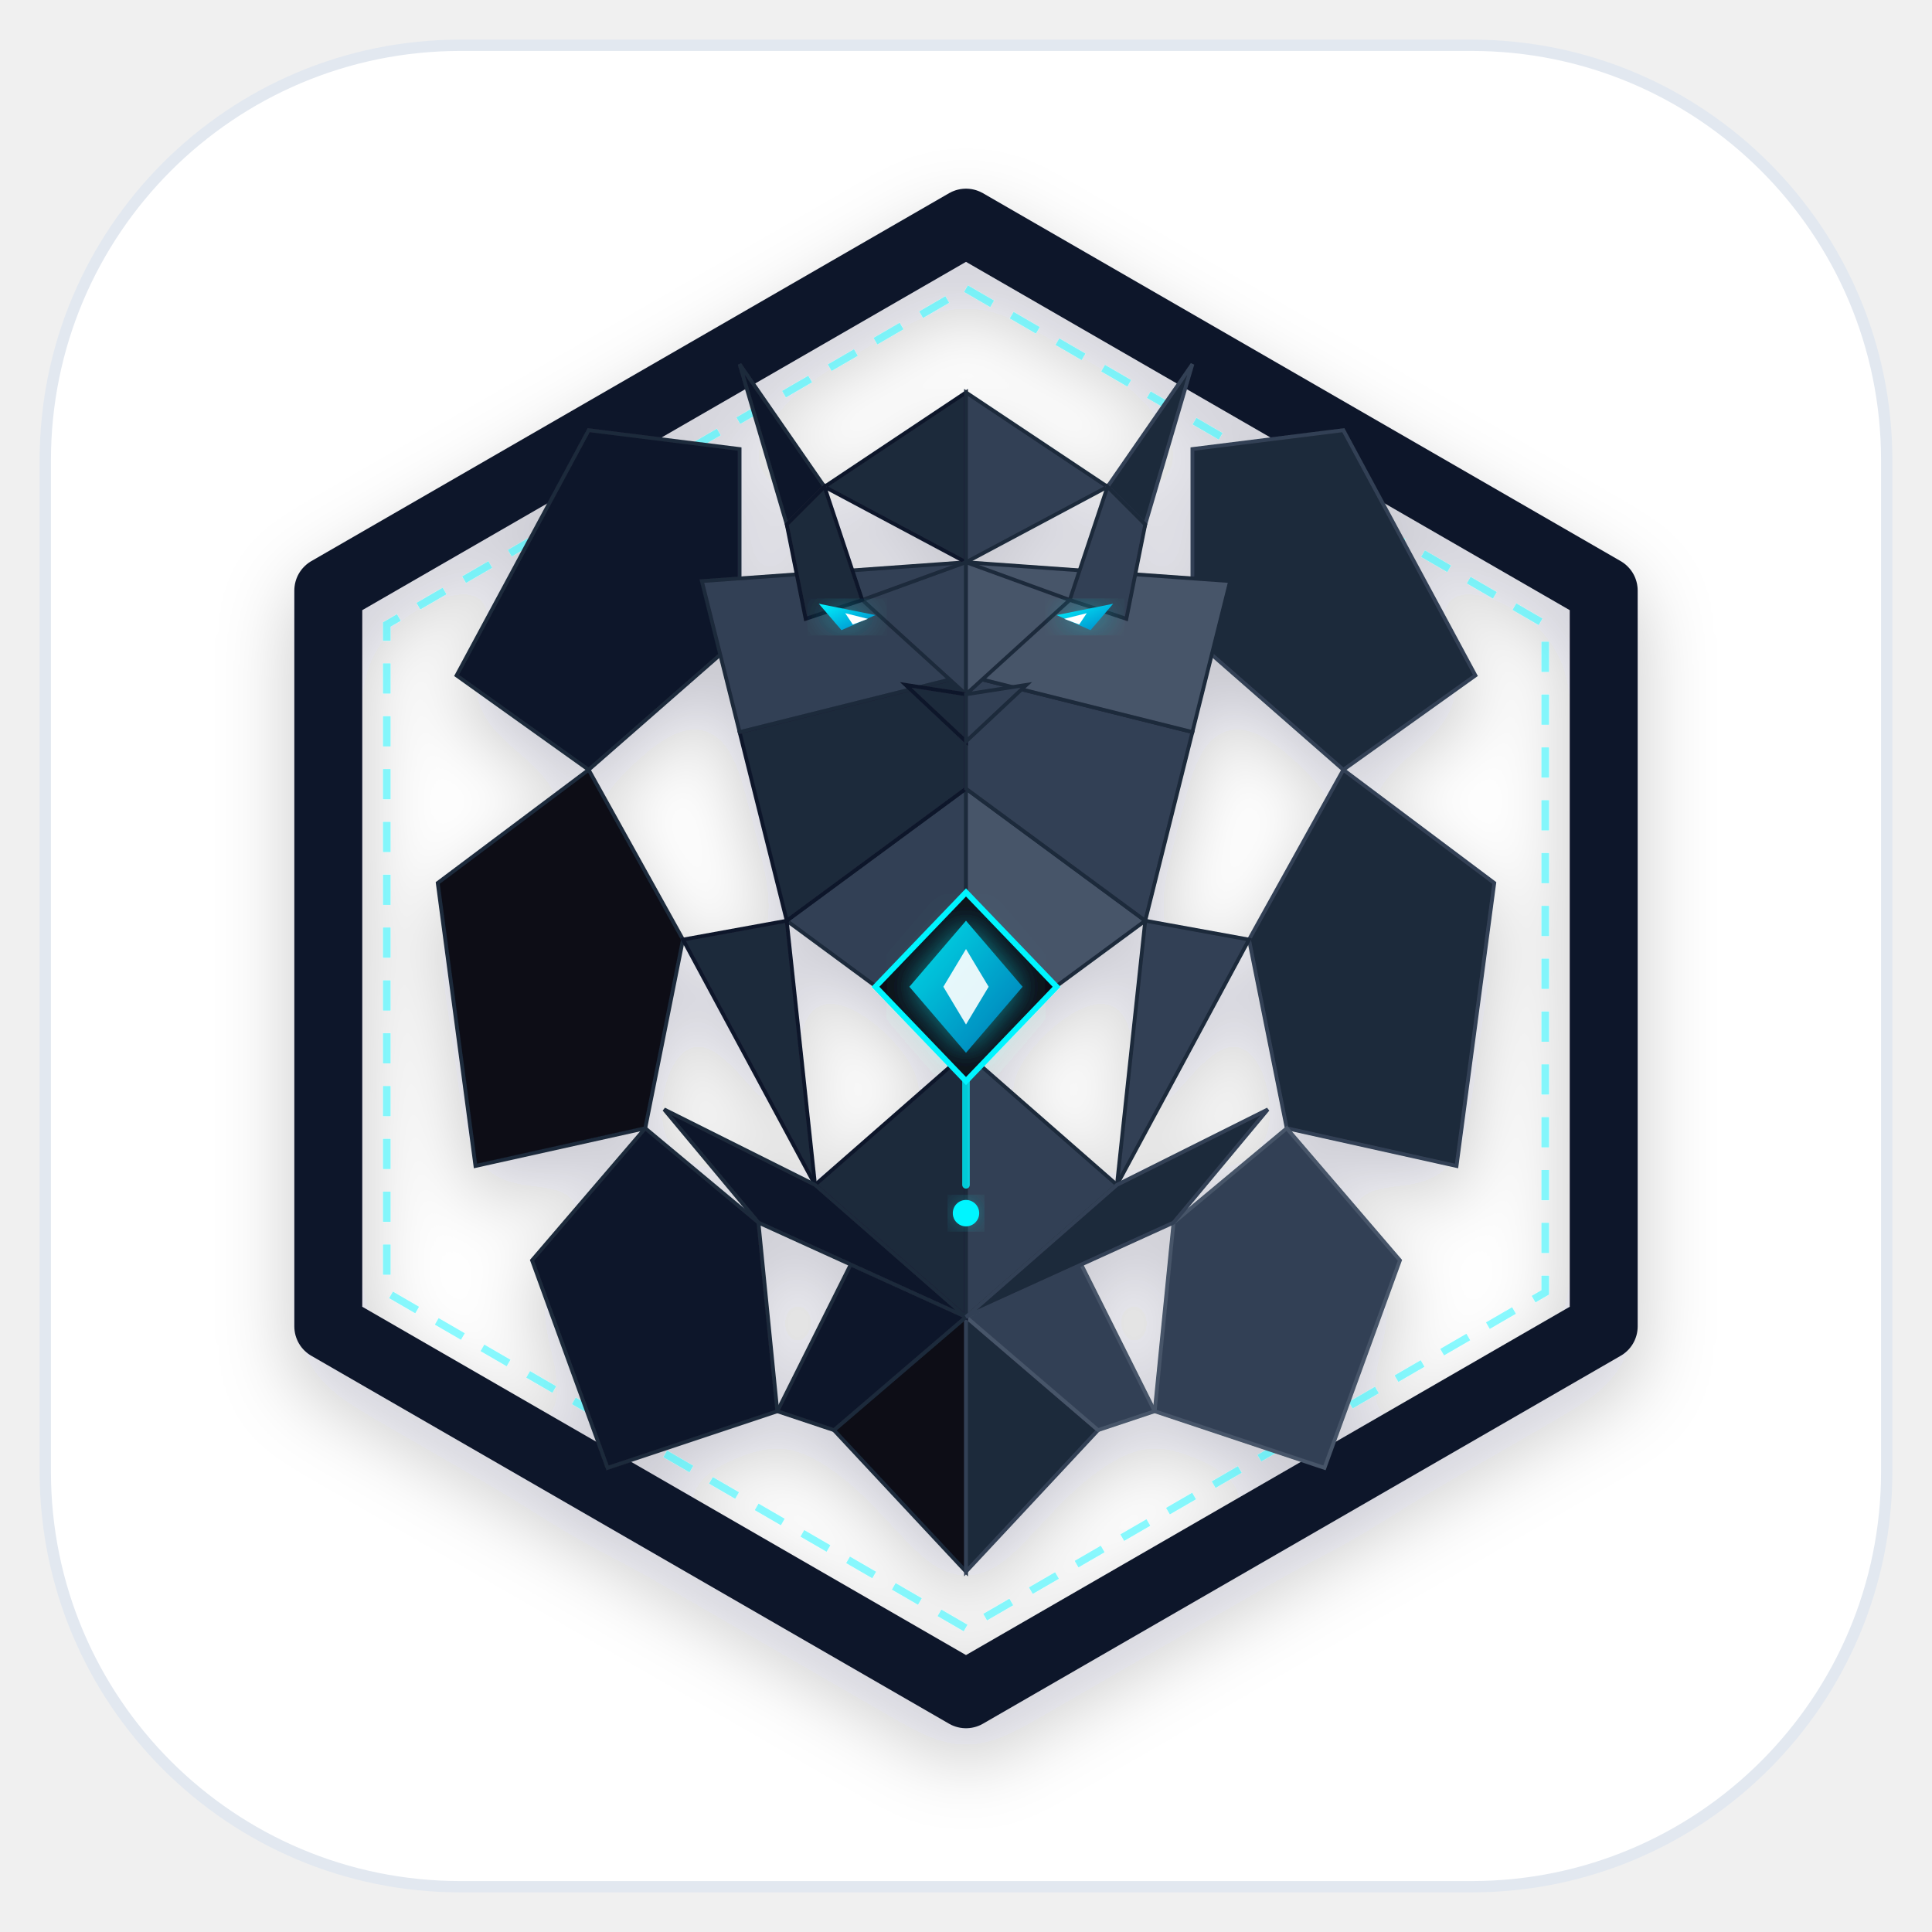
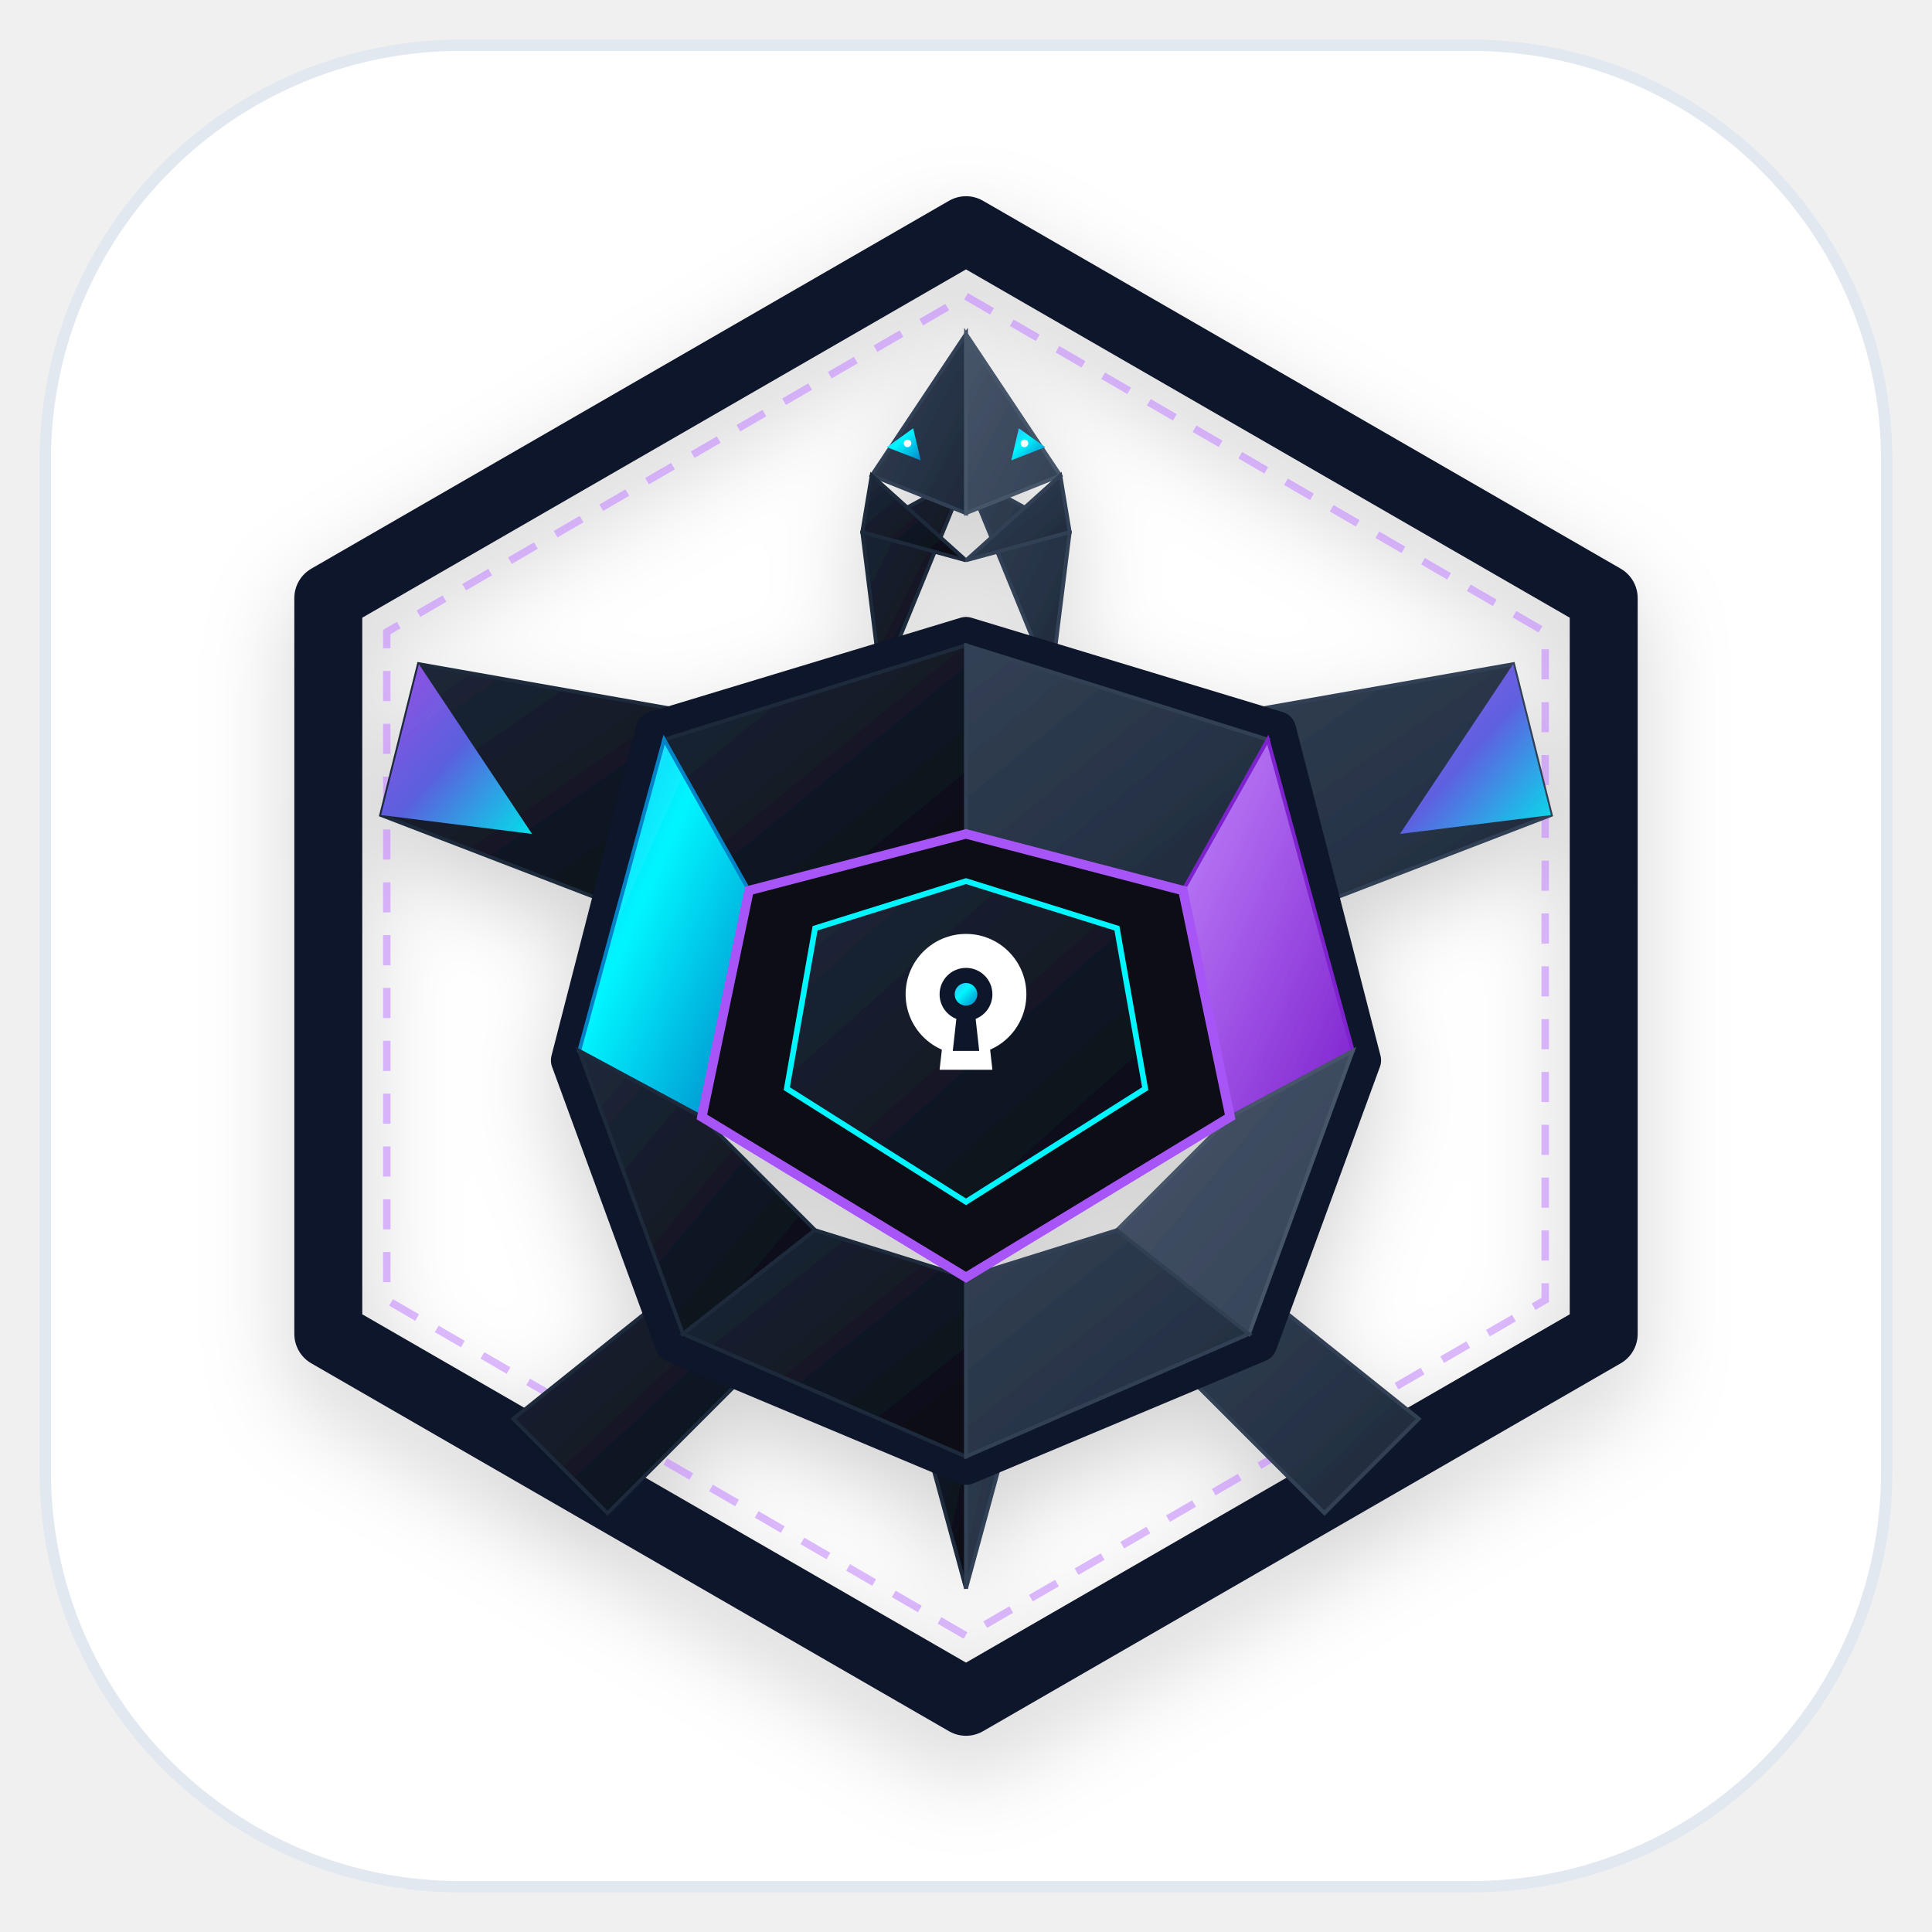
<svg xmlns="http://www.w3.org/2000/svg" viewBox="0 0 1024 1024" width="1024" height="1024">
  <defs>
-     <clipPath id="squircle-clip">
+     <clipPath id="squircle-tortoise">
      <rect x="24" y="24" width="976" height="976" rx="220" />
    </clipPath>
-     <linearGradient id="cyan-glow" x1="0%" y1="0%" x2="100%" y2="100%">
-       <stop offset="0%" stop-color="#00f5ff" />
+     <linearGradient id="t-obsidian-dark" x1="0%" y1="0%" x2="100%" y2="100%">
+       <stop offset="0%" stop-color="#1e293b" />
+       <stop offset="100%" stop-color="#070a12" />
+     </linearGradient>
+     <linearGradient id="t-obsidian-mid" x1="0%" y1="0%" x2="100%" y2="100%">
+       <stop offset="0%" stop-color="#334155" />
+       <stop offset="100%" stop-color="#1e293b" />
+     </linearGradient>
+     <linearGradient id="t-obsidian-light" x1="0%" y1="0%" x2="100%" y2="100%">
+       <stop offset="0%" stop-color="#475569" />
+       <stop offset="100%" stop-color="#334155" />
+     </linearGradient>
+     <linearGradient id="t-purple-cyan" x1="0%" y1="0%" x2="100%" y2="100%">
+       <stop offset="0%" stop-color="#a855f7" />
+       <stop offset="50%" stop-color="#6366f1" />
+       <stop offset="100%" stop-color="#00f5ff" />
+     </linearGradient>
+     <linearGradient id="t-cyan-glow" x1="0%" y1="0%" x2="100%" y2="100%">
+       <stop offset="0%" stop-color="#38bdf8" />
+       <stop offset="40%" stop-color="#00f5ff" />
      <stop offset="100%" stop-color="#0284c7" />
    </linearGradient>
-     <linearGradient id="core-glow-grad" x1="0%" y1="0%" x2="0%" y2="100%">
-       <stop offset="0%" stop-color="#38bdf8" />
-       <stop offset="100%" stop-color="#0284c7" />
+     <linearGradient id="t-purple-glow" x1="0%" y1="0%" x2="100%" y2="100%">
+       <stop offset="0%" stop-color="#c084fc" />
+       <stop offset="100%" stop-color="#7e22ce" />
    </linearGradient>
-     <filter id="subtle-shadow" x="-15%" y="-15%" width="130%" height="130%">
-       <feDropShadow dx="0" dy="16" stdDeviation="20" flood-color="#0f172a" flood-opacity="0.22" />
-     </filter>
-     <filter id="core-glow" x="-20%" y="-20%" width="140%" height="140%">
-       <feDropShadow dx="0" dy="0" stdDeviation="8" flood-color="#00f5ff" flood-opacity="0.6" />
+     <filter id="t-shadow" x="-15%" y="-15%" width="130%" height="130%">
+       <feDropShadow dx="0" dy="18" stdDeviation="24" flood-color="#070a12" flood-opacity="0.18" />
    </filter>
  </defs>
  <rect x="24" y="24" width="976" height="976" rx="220" fill="#ffffff" stroke="#e2e8f0" stroke-width="6" />
-   <g clip-path="url(#squircle-clip)">
-     <g transform="translate(512, 508)" filter="url(#subtle-shadow)">
+   <g clip-path="url(#squircle-tortoise)">
+     <g transform="translate(512, 512)" filter="url(#t-shadow)">
      <polygon points="         0,-390         338,-195         338,195         0,390         -338,195         -338,-195       " fill="none" stroke="#0f172a" stroke-width="36" stroke-linejoin="round" />
-       <polygon points="         0,-355         307,-177         307,177         0,355         -307,177         -307,-177       " fill="none" stroke="#00f5ff" stroke-width="4" opacity="0.45" stroke-dasharray="16, 12" />
-       <polygon points="-120,-270 -200,-280 -270,-150 -200,-100 -120,-170" fill="#0f172a" stroke="#1e293b" stroke-width="2" />
-       <polygon points="120,-270 200,-280 270,-150 200,-100 120,-170" fill="#1e293b" stroke="#334155" stroke-width="2" />
-       <polygon points="-200,-100 -280,-40 -260,110 -170,90 -150,-10" fill="#0b0f19" stroke="#1e293b" stroke-width="2" />
-       <polygon points="200,-100 280,-40 260,110 170,90 150,-10" fill="#1e293b" stroke="#334155" stroke-width="2" />
-       <polygon points="-170,90 -230,160 -190,270 -100,240 -110,140" fill="#0f172a" stroke="#1e293b" stroke-width="2" />
-       <polygon points="170,90 230,160 190,270 100,240 110,140" fill="#334155" stroke="#475569" stroke-width="2" />
-       <polygon points="0,325 -70,250 0,190" fill="#0b0f19" stroke="#1e293b" stroke-width="2" />
-       <polygon points="0,325 70,250 0,190" fill="#1e293b" stroke="#334155" stroke-width="2" />
-       <polygon points="-70,250 -100,240 -60,160 0,190" fill="#0f172a" stroke="#1e293b" stroke-width="2" />
-       <polygon points="70,250 100,240 60,160 0,190" fill="#334155" stroke="#475569" stroke-width="2" />
-       <polygon points="0,190 -80,120 0,50" fill="#1e293b" stroke="#0f172a" stroke-width="2" />
-       <polygon points="0,190 80,120 0,50" fill="#334155" stroke="#1e293b" stroke-width="2" />
-       <polygon points="0,50 -95,-20 0,-90" fill="#334155" stroke="#1e293b" stroke-width="2" />
-       <polygon points="0,50 95,-20 0,-90" fill="#475569" stroke="#1e293b" stroke-width="2" />
-       <polygon points="-80,120 -150,-10 -95,-20" fill="#1e293b" stroke="#0f172a" stroke-width="2" />
-       <polygon points="80,120 150,-10 95,-20" fill="#334155" stroke="#1e293b" stroke-width="2" />
-       <polygon points="-80,120 -160,80 -110,140 0,190" fill="#0f172a" stroke="#1e293b" stroke-width="2" />
-       <polygon points="80,120 160,80 110,140 0,190" fill="#1e293b" stroke="#334155" stroke-width="2" />
-       <polygon points="0,-90 -95,-20 -120,-120 0,-150" fill="#1e293b" stroke="#0f172a" stroke-width="2" />
-       <polygon points="0,-90 95,-20 120,-120 0,-150" fill="#334155" stroke="#1e293b" stroke-width="2" />
-       <polygon points="0,-150 -120,-120 -140,-200 0,-210" fill="#334155" stroke="#1e293b" stroke-width="2" />
-       <polygon points="0,-150 120,-120 140,-200 0,-210" fill="#475569" stroke="#1e293b" stroke-width="2" />
-       <polygon points="0,-210 -75,-250 0,-300" fill="#1e293b" stroke="#0f172a" stroke-width="2" />
-       <polygon points="0,-210 75,-250 0,-300" fill="#334155" stroke="#1e293b" stroke-width="2" />
-       <polygon points="-75,-250 -120,-315 -95,-230" fill="#0f172a" stroke="#1e293b" stroke-width="2" />
-       <polygon points="75,-250 120,-315 95,-230" fill="#1e293b" stroke="#334155" stroke-width="2" />
-       <polygon points="0,-210 -55,-190 0,-140" fill="#334155" stroke="#1e293b" stroke-width="2" />
-       <polygon points="0,-210 55,-190 0,-140" fill="#475569" stroke="#1e293b" stroke-width="2" />
-       <polygon points="-55,-190 -75,-250 -95,-230 -85,-180" fill="#1e293b" stroke="#0f172a" stroke-width="2" />
-       <polygon points="55,-190 75,-250 95,-230 85,-180" fill="#334155" stroke="#1e293b" stroke-width="2" />
-       <polygon points="0,-140 -32,-145 0,-115" fill="#1e293b" stroke="#0f172a" stroke-width="2" />
-       <polygon points="0,-140 32,-145 0,-115" fill="#334155" stroke="#1e293b" stroke-width="2" />
-       <polygon points="-48,-182 -78,-188 -66,-174" fill="url(#cyan-glow)" filter="url(#core-glow)" />
-       <polygon points="48,-182 78,-188 66,-174" fill="url(#cyan-glow)" filter="url(#core-glow)" />
-       <polygon points="-52,-180 -64,-183 -60,-177" fill="#ffffff" />
-       <polygon points="52,-180 64,-183 60,-177" fill="#ffffff" />
-       <polygon points="0,-35 48,15 0,65 -48,15" fill="#0b0f19" stroke="#00f5ff" stroke-width="3" />
-       <polygon points="0,-20 30,15 0,50 -30,15" fill="url(#cyan-glow)" opacity="0.9" filter="url(#core-glow)" />
-       <polygon points="0,-5 12,15 0,35 -12,15" fill="#ffffff" opacity="0.9" />
-       <line x1="0" y1="65" x2="0" y2="120" stroke="#00f5ff" stroke-width="4" stroke-linecap="round" opacity="0.8" />
-       <circle cx="0" cy="135" r="7" fill="#00f5ff" filter="url(#core-glow)" />
+       <polygon points="         0,-355         307,-177         307,177         0,355         -307,177         -307,-177       " fill="none" stroke="#a855f7" stroke-width="4" opacity="0.4" stroke-dasharray="16, 12" />
+       <polygon points="-120,-130 -290,-160 -310,-80 -180,-30" fill="url(#t-obsidian-dark)" stroke="#1e293b" stroke-width="2" />
+       <polygon points="-290,-160 -310,-80 -230,-70" fill="url(#t-purple-cyan)" opacity="0.9" />
+       <polygon points="120,-130 290,-160 310,-80 180,-30" fill="url(#t-obsidian-mid)" stroke="#334155" stroke-width="2" />
+       <polygon points="290,-160 310,-80 230,-70" fill="url(#t-purple-cyan)" opacity="0.9" />
+       <polygon points="-140,160 -240,240 -190,290 -100,200" fill="url(#t-obsidian-dark)" stroke="#1e293b" stroke-width="2" />
+       <polygon points="140,160 240,240 190,290 100,200" fill="url(#t-obsidian-mid)" stroke="#334155" stroke-width="2" />
+       <polygon points="0,330 -30,220 0,190" fill="url(#t-obsidian-dark)" stroke="#1e293b" stroke-width="2" />
+       <polygon points="0,330 30,220 0,190" fill="url(#t-obsidian-mid)" stroke="#334155" stroke-width="2" />
+       <polygon points="-45,-150 -55,-230 0,-260" fill="url(#t-obsidian-dark)" stroke="#1e293b" stroke-width="2" />
+       <polygon points="45,-150 55,-230 0,-260" fill="url(#t-obsidian-mid)" stroke="#334155" stroke-width="2" />
+       <polygon points="0,-335 -50,-260 0,-240" fill="url(#t-obsidian-mid)" stroke="#334155" stroke-width="2" />
+       <polygon points="0,-335 50,-260 0,-240" fill="url(#t-obsidian-light)" stroke="#475569" stroke-width="2" />
+       <polygon points="-50,-260 -55,-230 0,-215" fill="url(#t-obsidian-dark)" stroke="#1e293b" stroke-width="2" />
+       <polygon points="50,-260 55,-230 0,-215" fill="url(#t-obsidian-mid)" stroke="#334155" stroke-width="2" />
+       <polygon points="-28,-285 -42,-275 -24,-268" fill="url(#t-cyan-glow)" />
+       <circle cx="-31" cy="-277" r="2" fill="#ffffff" />
+       <polygon points="28,-285 42,-275 24,-268" fill="url(#t-cyan-glow)" />
+       <circle cx="31" cy="-277" r="2" fill="#ffffff" />
+       <path d="         M 0,-175         L 165,-125         L 210,50         L 155,200         L 0,265         L -155,200         L -210,50         L -165,-125         Z       " fill="none" stroke="#0f172a" stroke-width="20" stroke-linejoin="round" />
+       <polygon points="0,-170 -160,-120 -115,-40 0,-70" fill="url(#t-obsidian-dark)" stroke="#1e293b" stroke-width="2" />
+       <polygon points="0,-170 160,-120 115,-40 0,-70" fill="url(#t-obsidian-mid)" stroke="#334155" stroke-width="2" />
+       <polygon points="-160,-120 -205,45 -140,80 -115,-40" fill="url(#t-cyan-glow)" stroke="#0284c7" stroke-width="2" />
+       <polygon points="160,-120 205,45 140,80 115,-40" fill="url(#t-purple-glow)" stroke="#7e22ce" stroke-width="2" />
+       <polygon points="-205,45 -150,195 -80,140 -140,80" fill="url(#t-obsidian-dark)" stroke="#1e293b" stroke-width="2" />
+       <polygon points="205,45 150,195 80,140 140,80" fill="url(#t-obsidian-light)" stroke="#475569" stroke-width="2" />
+       <polygon points="0,260 -150,195 -80,140 0,165" fill="url(#t-obsidian-dark)" stroke="#1e293b" stroke-width="2" />
+       <polygon points="0,260 150,195 80,140 0,165" fill="url(#t-obsidian-mid)" stroke="#334155" stroke-width="2" />
+       <polygon points="0,-70 115,-40 140,80 0,165 -140,80 -115,-40" fill="#070a12" stroke="#a855f7" stroke-width="5" />
+       <polygon points="0,-45 80,-20 95,65 0,125 -95,65 -80,-20" fill="url(#t-obsidian-dark)" stroke="#00f5ff" stroke-width="3" />
+       <circle cx="0" cy="15" r="32" fill="#ffffff" />
+       <polygon points="-10,20 10,20 14,55 -14,55" fill="#ffffff" />
+       <circle cx="0" cy="15" r="14" fill="#0f172a" />
+       <polygon points="-4,18 4,18 7,45 -7,45" fill="#0f172a" />
+       <circle cx="0" cy="15" r="6" fill="url(#t-cyan-glow)" />
    </g>
  </g>
</svg>
